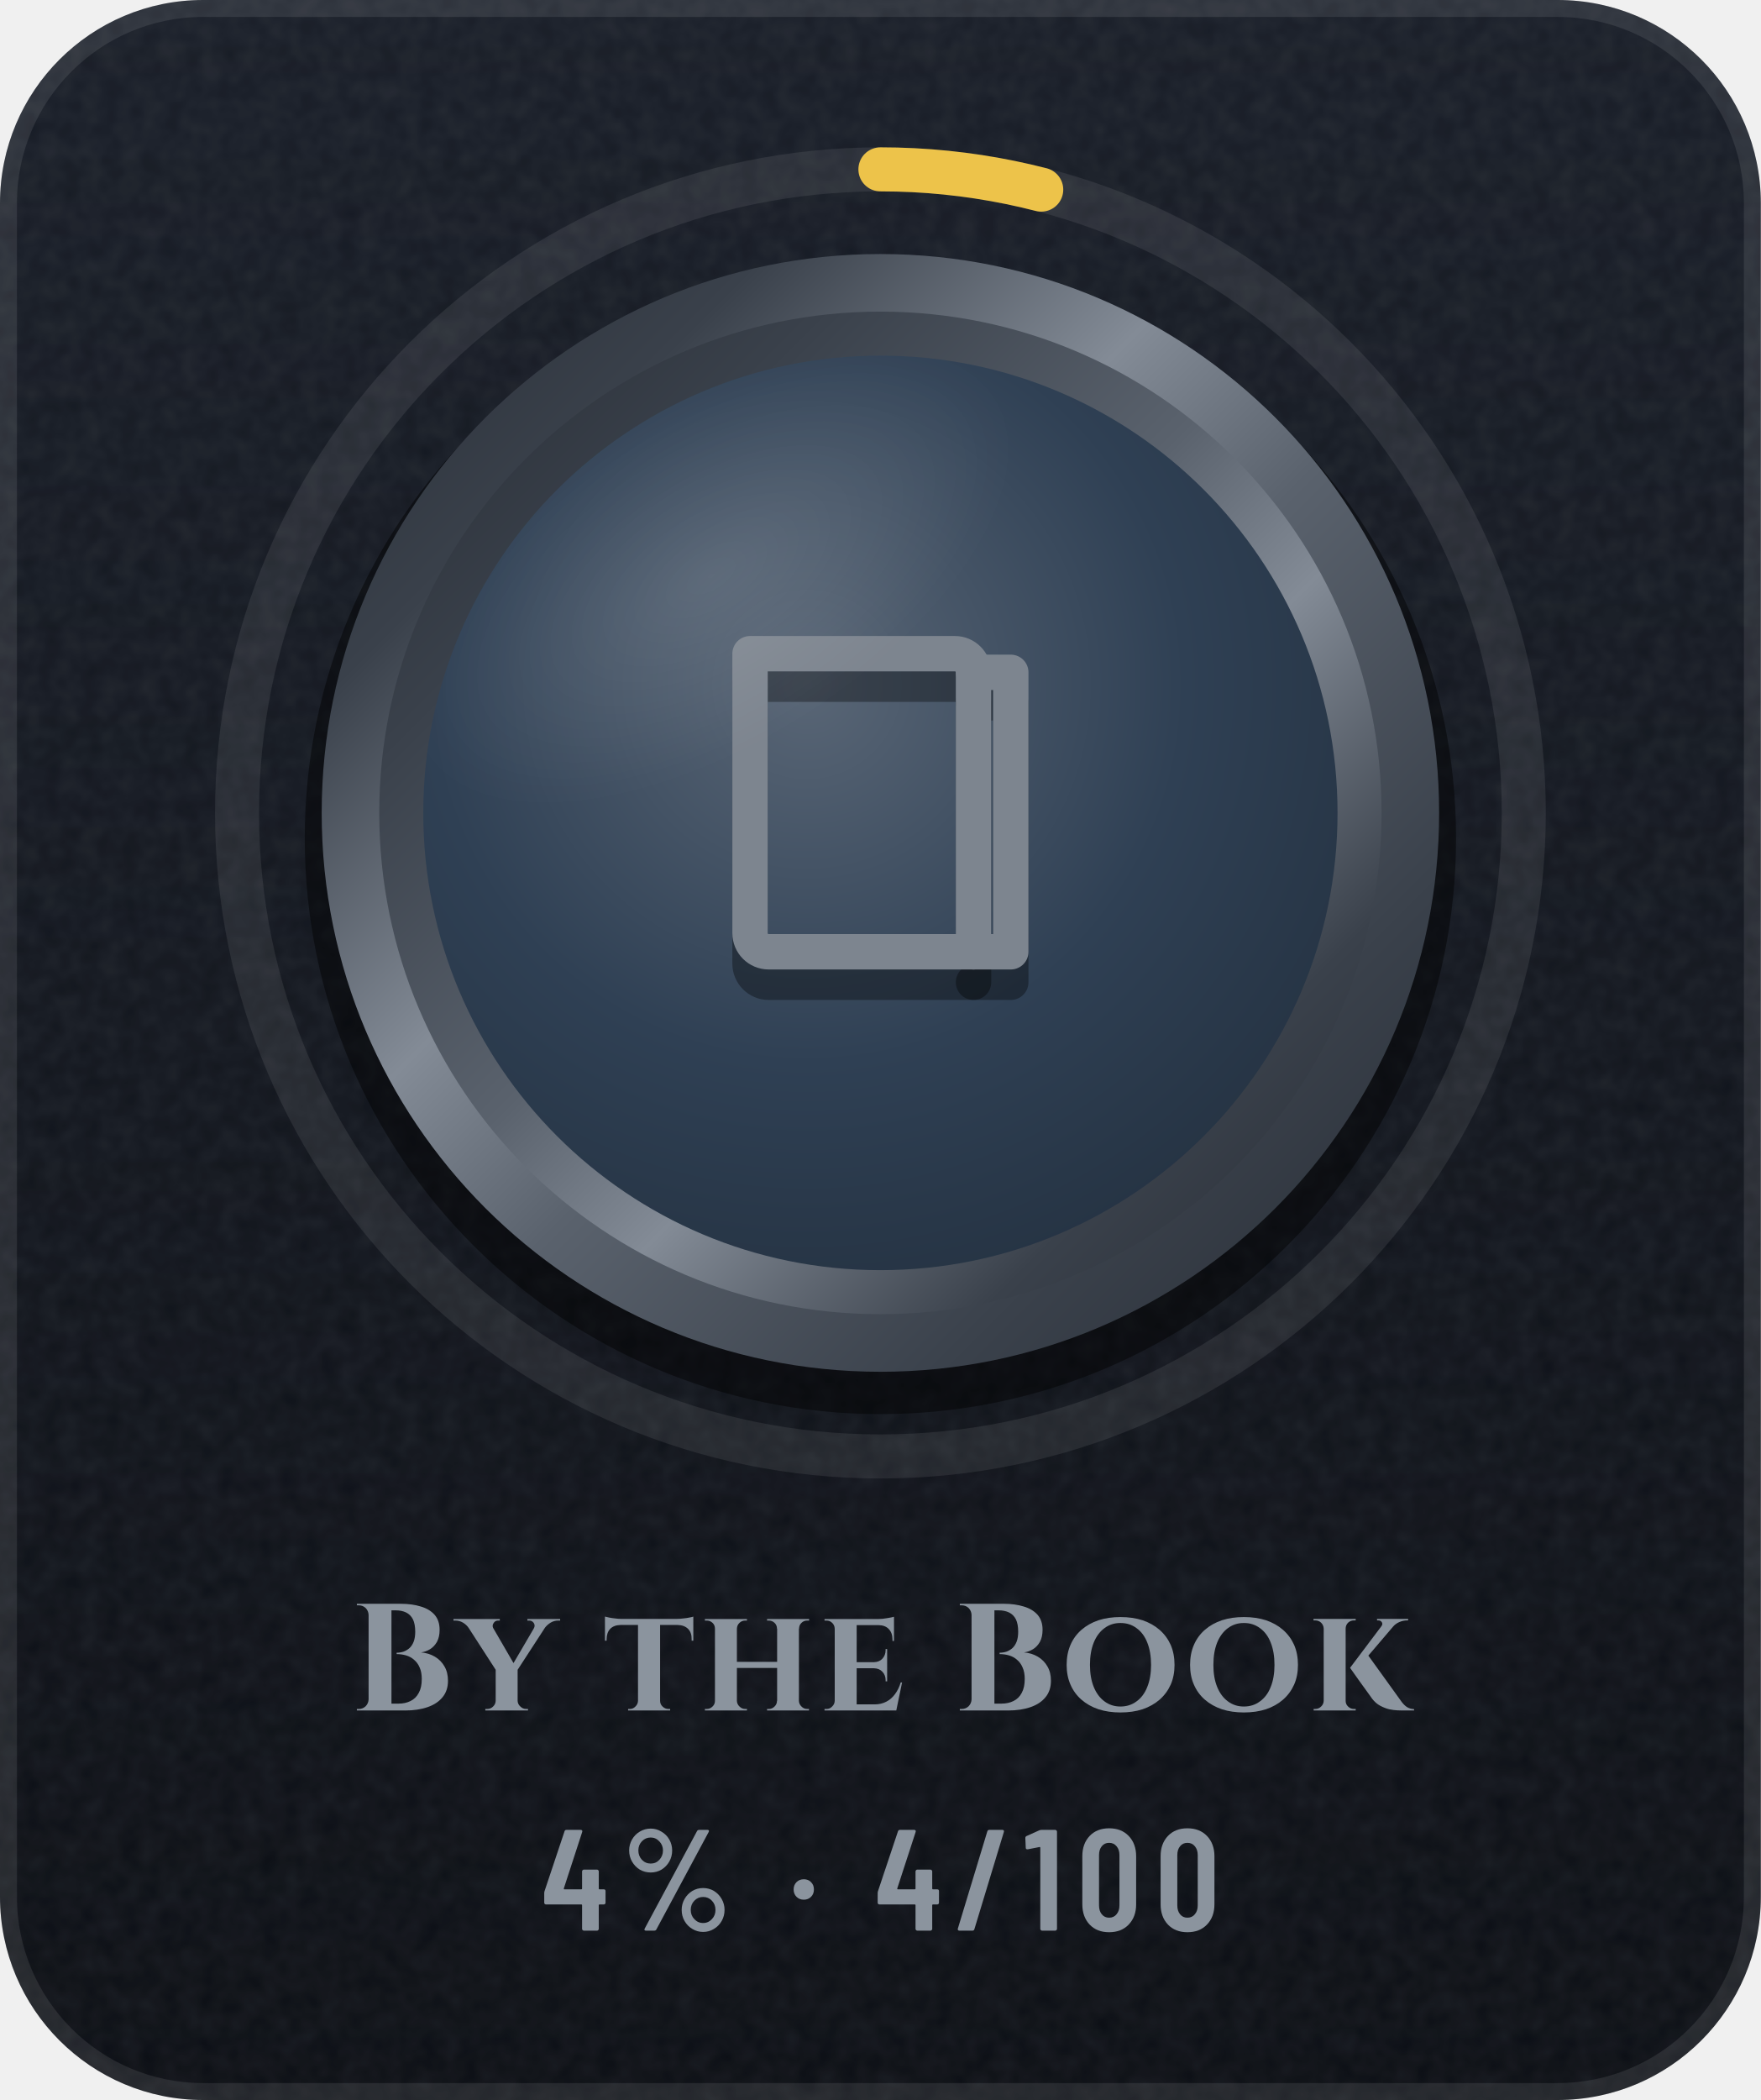
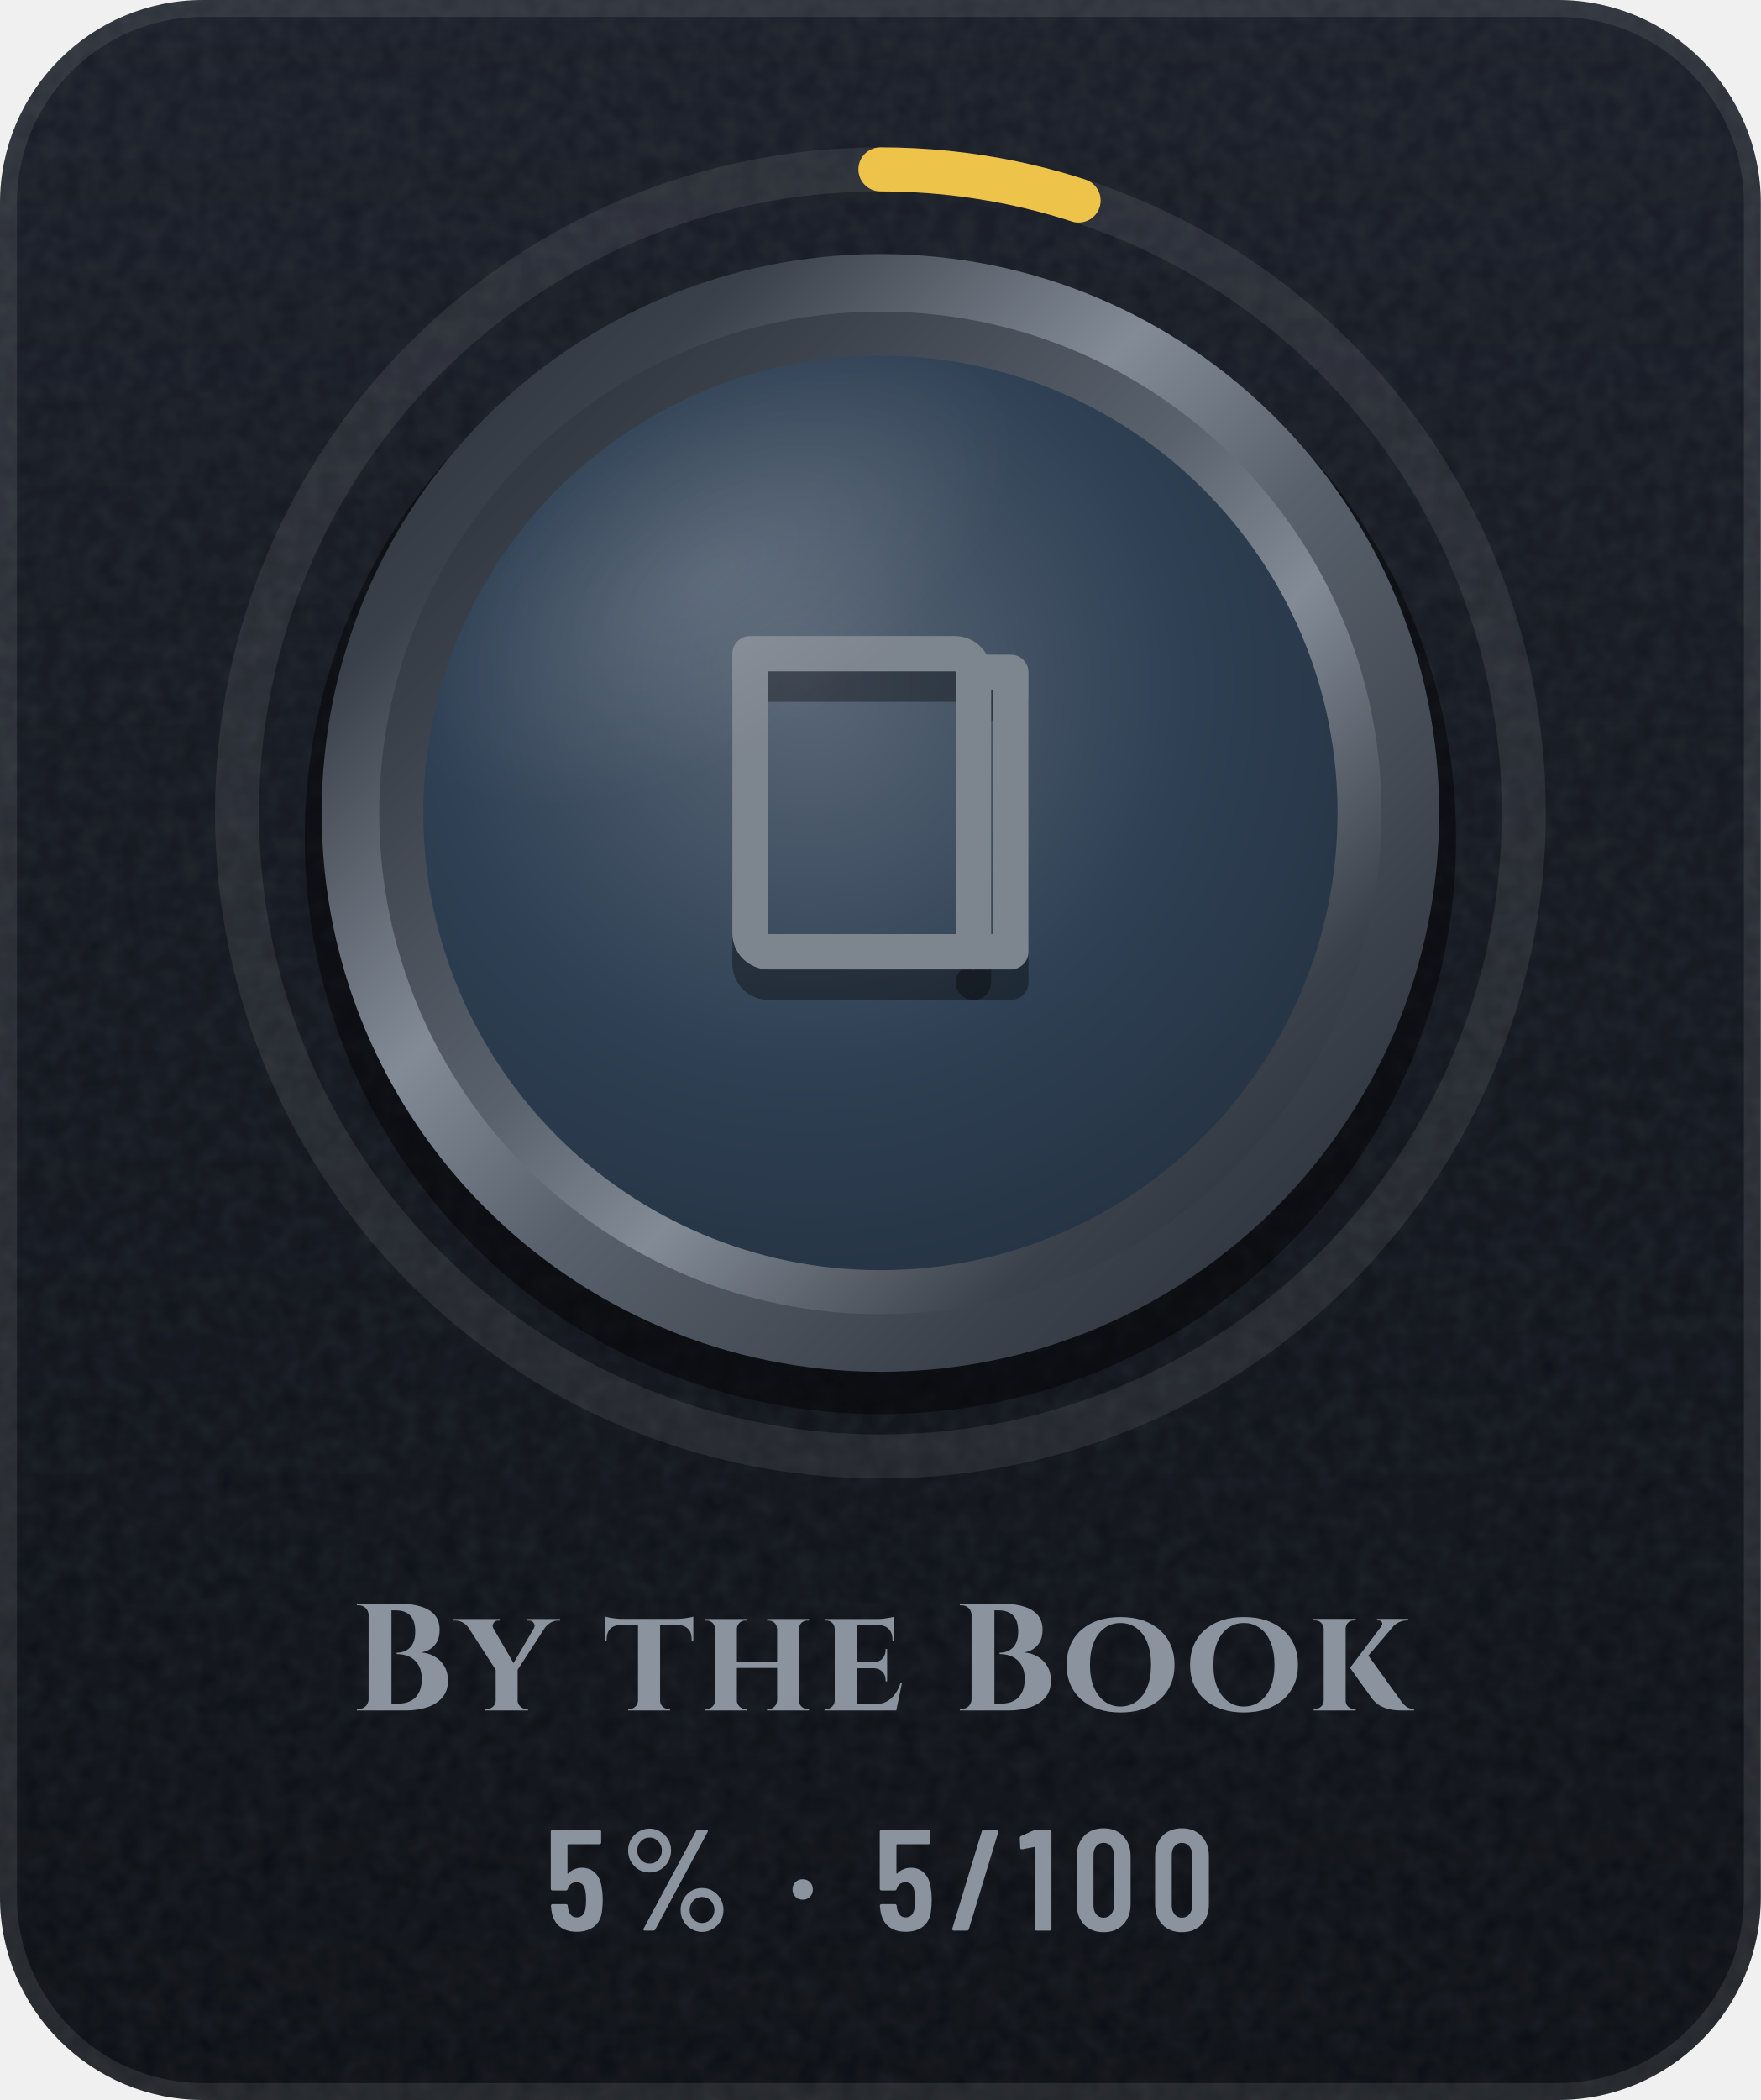
- <svg xmlns="http://www.w3.org/2000/svg" width="104" height="124" viewBox="0 0 104 124" role="img" aria-label="By the Book: 4% (4 of 100)">
+ <svg xmlns="http://www.w3.org/2000/svg" width="104" height="124" viewBox="0 0 104 124" role="img" aria-label="By the Book: 5% (5 of 100)">
  <defs>
    <linearGradient id="bg" x1="0" y1="0" x2="0" y2="1">
      <stop offset="0" stop-color="#171C26" />
      <stop offset="1" stop-color="#0A0D13" />
    </linearGradient>
    <clipPath id="card">
      <rect width="104" height="124" rx="12" />
    </clipPath>
    <filter id="grain" x="0" y="0" width="100%" height="100%">
      <feTurbulence type="fractalNoise" baseFrequency=".85" numOctaves="2" stitchTiles="stitch" />
      <feColorMatrix values="0 0 0 0 1 0 0 0 0 1 0 0 0 0 1 0 0 0 .07 0" />
    </filter>
    <radialGradient id="glow" cx=".5" cy=".5" r=".5">
      <stop offset="0" stop-color="#5A626D" stop-opacity="0" />
      <stop offset="1" stop-color="#5A626D" stop-opacity="0" />
    </radialGradient>
    <linearGradient id="mh" x1="0" y1="0" x2="1" y2="0">
      <stop offset="0" stop-color="#252A32" />
      <stop offset="0.2" stop-color="#3A414B" />
      <stop offset="0.4" stop-color="#838B96" />
      <stop offset="0.54" stop-color="#5A626D" />
      <stop offset="0.78" stop-color="#3A414B" />
      <stop offset="1" stop-color="#252A32" />
    </linearGradient>
    <linearGradient id="md" x1="0" y1="0" x2="1" y2="1">
      <stop offset="0" stop-color="#252A32" />
      <stop offset="0.2" stop-color="#3A414B" />
      <stop offset="0.4" stop-color="#838B96" />
      <stop offset="0.54" stop-color="#5A626D" />
      <stop offset="0.78" stop-color="#3A414B" />
      <stop offset="1" stop-color="#252A32" />
    </linearGradient>
    <linearGradient id="mdr" x1="1" y1="1" x2="0" y2="0">
      <stop offset="0" stop-color="#252A32" />
      <stop offset="0.2" stop-color="#3A414B" />
      <stop offset="0.4" stop-color="#838B96" />
      <stop offset="0.54" stop-color="#5A626D" />
      <stop offset="0.78" stop-color="#3A414B" />
      <stop offset="1" stop-color="#252A32" />
    </linearGradient>
    <linearGradient id="dia" x1="0" y1="0" x2="1" y2="0">
      <stop offset="0" stop-color="#6CCBFF" />
      <stop offset=".5" stop-color="#C4B2FF" />
      <stop offset="1" stop-color="#F29BDD" />
    </linearGradient>
    <linearGradient id="pb" x1="0" y1="0" x2="1" y2="0">
      <stop offset="0" stop-color="#8F5125" />
      <stop offset="1" stop-color="#F5C69A" />
    </linearGradient>
    <linearGradient id="shg" x1="0" y1="0" x2="1" y2="0">
      <stop offset="0" stop-color="#FFFFFF" stop-opacity="0" />
      <stop offset=".5" stop-color="#FFFFFF" stop-opacity=".6" />
      <stop offset="1" stop-color="#FFFFFF" stop-opacity="0" />
    </linearGradient>
    <radialGradient id="en" cx=".42" cy=".36" r=".75">
      <stop offset="0" stop-color="#596676" />
      <stop offset=".55" stop-color="#2F4054" />
      <stop offset="1" stop-color="#23303F" />
    </radialGradient>
    <linearGradient id="ig" gradientUnits="userSpaceOnUse" x1="0" y1="34" x2="0" y2="62">
      <stop offset="0" stop-color="#7D858F" />
      <stop offset="1" stop-color="#4E5661" />
    </linearGradient>
    <radialGradient id="gl" cx=".5" cy=".5" r=".5">
      <stop offset="0" stop-color="#FFFFFF" stop-opacity=".45" />
      <stop offset="1" stop-color="#FFFFFF" stop-opacity="0" />
    </radialGradient>
    <clipPath id="fc">
      <circle cx="52" cy="48" r="27" />
    </clipPath>
  </defs>
  <g clip-path="url(#card)">
    <rect width="104" height="124" fill="url(#bg)" />
    <rect width="104" height="124" filter="url(#grain)" />
  </g>
  <rect x=".5" y=".5" width="103" height="123" rx="11.5" fill="none" stroke="#FFFFFF" stroke-opacity=".09" />
  <circle cx="52" cy="48" r="48" fill="url(#glow)" />
  <circle cx="52" cy="48" r="38" fill="none" stroke="#FFFFFF" stroke-opacity=".08" stroke-width="2.6" />
-   <circle cx="52" cy="48" r="38" fill="none" stroke="#EDC34A" stroke-width="2.6" stroke-linecap="round" stroke-dasharray="9.6 238.8" transform="rotate(-90 52 48)" />
+   <circle cx="52" cy="48" r="38" fill="none" stroke="#EDC34A" stroke-width="2.6" stroke-linecap="round" stroke-dasharray="11.9 238.8" transform="rotate(-90 52 48)" />
  <circle cx="52" cy="49.5" r="34" fill="#000000" fill-opacity=".45" />
  <circle cx="52" cy="48" r="33" fill="url(#md)" />
  <circle cx="52" cy="48" r="29.6" fill="url(#mdr)" />
  <circle cx="52" cy="48" r="27" fill="url(#en)" />
  <g transform="translate(38.8 36) scale(1.1)" fill="none" stroke="#000000" stroke-width="1.9" stroke-linecap="round" stroke-linejoin="round" stroke-opacity=".35">
    <path d="M5 4h11a1 1 0 0 1 1 1v15H6a1 1 0 0 1-1-1z" />
    <path d="M17 5h2v15h-2" />
  </g>
  <g transform="translate(38.8 34.2) scale(1.1)" fill="none" stroke="url(#ig)" stroke-width="1.9" stroke-linecap="round" stroke-linejoin="round">
    <path d="M5 4h11a1 1 0 0 1 1 1v15H6a1 1 0 0 1-1-1z" />
    <path d="M17 5h2v15h-2" />
  </g>
  <g clip-path="url(#fc)">
    <ellipse cx="42" cy="34" rx="20" ry="10" transform="rotate(-32 42 34)" fill="url(#gl)" opacity=".25" />
  </g>
  <g transform="translate(20.7 101) scale(0.009 -0.009)" fill="#8B949E">
    <use href="#s66" x="0" />
    <use href="#s121" x="707" />
    <use href="#s116" x="1660" />
    <use href="#s104" x="2292" />
    <use href="#s101" x="3077" />
    <use href="#s66" x="3957" />
    <use href="#s111" x="4665" />
    <use href="#s111" x="5475" />
    <use href="#s107" x="6285" />
  </g>
-   <g transform="translate(32 114) scale(0.0085 -0.0085)" fill="#8B949E">
-     <use href="#m52" x="0" />
-     <use href="#m37" x="553" />
-     <use href="#m183" x="1713" />
-     <use href="#m52" x="2317" />
-     <use href="#m47" x="2870" />
-     <use href="#m49" x="3350" />
-     <use href="#m48" x="3718" />
-     <use href="#m48" x="4262" />
+   <g transform="translate(32.2 114) scale(0.0085 -0.0085)" fill="#8B949E">
+     <use href="#m53" x="0" />
+     <use href="#m37" x="522" />
+     <use href="#m183" x="1682" />
+     <use href="#m53" x="2286" />
+     <use href="#m47" x="2808" />
+     <use href="#m49" x="3288" />
+     <use href="#m48" x="3656" />
+     <use href="#m48" x="4200" />
  </g>
  <defs>
    <path id="m37" d="M54 557Q54 598 74 633Q94 668 128 688Q163 709 204 709Q244 709 278 688Q313 668 333 633Q353 598 353 557Q353 515 333 480Q313 445 279 424Q245 404 204 404Q163 404 128 424Q94 445 74 480Q54 515 54 557ZM162 14 526 692Q530 700 541 700H599Q606 700 608 696Q610 692 607 686L243 8Q239 0 228 0H170Q163 0 161 4Q159 8 162 14ZM289 557Q289 594 264 620Q239 647 204 647Q168 647 143 621Q118 595 118 557Q118 519 143 492Q168 466 204 466Q240 466 264 492Q289 519 289 557ZM419 144Q419 185 439 220Q459 255 493 276Q527 296 568 296Q609 296 643 276Q677 255 697 220Q717 185 717 144Q717 102 697 67Q677 32 643 12Q609 -9 568 -9Q527 -9 493 12Q459 32 439 67Q419 102 419 144ZM654 144Q654 182 629 208Q604 234 568 234Q532 234 507 208Q482 182 482 144Q482 106 507 80Q532 53 568 53Q604 53 629 80Q654 106 654 144Z" />
    <path id="m47" d="M21 14 226 690Q229 700 239 700H331Q337 700 340 696Q343 692 341 686L136 10Q133 0 123 0H31Q25 0 22 4Q19 8 21 14Z" />
    <path id="m48" d="M38 183V517Q38 604 89 658Q140 711 224 711Q309 711 360 658Q412 604 412 517V183Q412 96 360 42Q309 -11 224 -11Q140 -11 89 42Q38 96 38 183ZM296 176V524Q296 563 276 586Q257 610 224 610Q192 610 173 586Q154 563 154 524V176Q154 137 173 114Q192 90 224 90Q257 90 276 114Q296 137 296 176Z" />
    <path id="m49" d="M122 700H218Q223 700 226 696Q230 693 230 688V12Q230 7 226 4Q223 0 218 0H126Q121 0 118 4Q114 7 114 12V576Q114 578 112 580Q111 582 109 581L27 565H24Q13 565 13 576L10 643Q10 653 18 657L107 697Q114 700 122 700Z" />
-     <path id="m52" d="M443 275V194Q443 189 440 186Q436 182 431 182H401Q396 182 396 177V12Q396 7 392 4Q389 0 384 0H292Q287 0 284 4Q280 7 280 12V177Q280 182 275 182H29Q24 182 20 186Q17 189 17 194V259Q17 268 19 274L158 690Q161 700 171 700H271Q277 700 280 696Q283 693 281 686L153 293Q152 287 157 287H275Q280 287 280 292V412Q280 417 284 420Q287 424 292 424H384Q389 424 392 420Q396 417 396 412V292Q396 287 401 287H431Q436 287 440 284Q443 280 443 275Z" />
+     <path id="m53" d="M400 216Q400 175 396 146Q391 72 344 32Q297 -8 219 -8Q145 -8 99 30Q53 68 43 144L40 172Q40 184 52 184H144Q156 184 157 172Q157 166 159 154Q171 92 219 92Q244 92 260 108Q275 124 280 153Q284 178 284 217Q284 254 278 281Q273 307 258 322Q242 336 219 336Q171 336 157 290Q154 279 144 279H51Q46 279 42 282Q39 286 39 291V688Q39 693 42 696Q46 700 51 700H377Q382 700 386 696Q389 693 389 688V612Q389 607 386 604Q382 600 377 600H160Q155 600 155 595V400Q155 397 157 396Q159 396 161 398Q178 416 202 426Q227 437 254 437Q314 437 350 398Q387 360 394 290Q400 259 400 216Z" />
    <path id="m183" d="M37 286Q37 317 57 337Q77 357 108 357Q139 357 158 337Q178 317 178 286Q178 255 158 235Q138 215 108 215Q77 215 57 235Q37 255 37 286Z" />
    <path id="s66" d="M119 73V627Q118 653 100 672Q81 690 55 690H42V700H331Q404 700 462 682Q519 665 552 628Q585 590 585 529Q585 483 568 451Q550 419 522 402Q494 385 463 381Q513 377 554 353Q594 329 617 289Q640 249 640 195Q640 131 605 88Q570 44 506 22Q443 0 359 0H42V10H55Q81 10 100 28Q118 47 119 73ZM269 657V45H315Q360 45 394 62Q429 79 448 115Q468 151 468 207Q468 251 454 282Q441 313 418 332Q396 352 366 361Q336 370 303 370V379Q326 379 348 386Q370 394 388 410Q405 426 415 452Q425 479 425 516Q425 567 410 598Q394 629 365 643Q336 657 298 657Z" />
    <path id="s101" d="M543 184 505 0H34V10H47Q69 10 84 26Q100 41 101 63V537Q100 560 84 575Q69 590 47 590H34V600H385Q414 600 446 606Q478 611 490 615V456H480V465Q480 509 456 534Q433 559 389 560H245V317H359Q394 318 414 340Q435 363 435 396V403H445V191H435V199Q435 232 414 254Q394 276 359 277H245V40H363Q406 40 440 58Q473 75 497 108Q521 140 534 184Z" />
    <path id="s104" d="M100 63V537Q100 560 84 575Q68 590 46 590H34V600H310V590H299Q277 590 261 575Q245 560 244 537V319H508V537H507Q507 560 491 575Q475 590 453 590H442V600H718V590H706Q683 590 668 575Q652 560 652 537H651V63Q652 41 668 26Q683 10 706 10H717V0H442V10H453Q475 10 491 26Q507 41 507 63H508V279H244V63Q245 41 261 26Q277 10 299 10H310V0H34V10H46Q68 10 84 26Q100 41 100 63Z" />
    <path id="s107" d="M102 63V537Q101 560 85 576Q69 591 46 591H35V601H312V591H301Q278 591 262 576Q246 560 246 537V63Q246 41 262 26Q278 10 301 10H312V0H36V10H46Q69 10 85 26Q101 41 102 63ZM656 601V591H652Q623 591 598 580Q573 569 557 550L395 360L606 67Q625 39 646 24Q667 10 695 9V0H618Q608 0 585 1Q562 2 532 8Q503 15 473 31Q443 47 420 77Q415 84 403 101Q391 118 374 141Q358 164 340 188Q323 212 308 233Q293 254 284 267L275 280L480 552Q491 566 484 578Q477 591 460 591H452V601Z" />
    <path id="s111" d="M388 613Q468 613 533 592Q598 570 645 529Q692 488 718 430Q743 372 743 299Q743 227 718 170Q692 112 645 71Q598 30 533 8Q468 -13 388 -13Q309 -13 244 8Q179 30 132 71Q85 112 60 170Q35 227 35 299Q35 372 60 430Q85 488 132 529Q179 570 244 592Q309 613 388 613ZM388 26Q449 26 494 60Q540 93 564 154Q589 215 589 299Q589 384 564 446Q540 507 494 540Q449 574 388 574Q328 574 283 540Q238 507 213 446Q188 384 188 299Q188 215 213 154Q238 93 283 60Q328 26 388 26Z" />
    <path id="s116" d="M590 616V458H579V467Q580 510 556 535Q531 560 488 561H372V63Q372 41 388 26Q404 10 427 10H438V0H162V10H173Q195 10 210 26Q226 41 227 63V561H112Q68 560 44 535Q21 510 21 467V458H10V616Q19 614 36 610Q54 606 76 604Q97 601 115 601H484Q503 601 525 604Q547 606 565 610Q583 613 590 616Z" />
    <path id="s121" d="M496 538Q507 557 496 574Q485 590 466 590H454V600H669V590H656Q629 590 606 576Q584 562 570 544L390 267V63Q391 41 408 26Q424 10 446 10H458V0H178V10H190Q213 10 229 26Q245 41 246 63V267L69 541Q55 562 32 576Q9 590 -19 590H-31V600H273V590H262Q242 590 232 573Q222 558 229 542L363 311L496 538Z" />
  </defs>
</svg>
